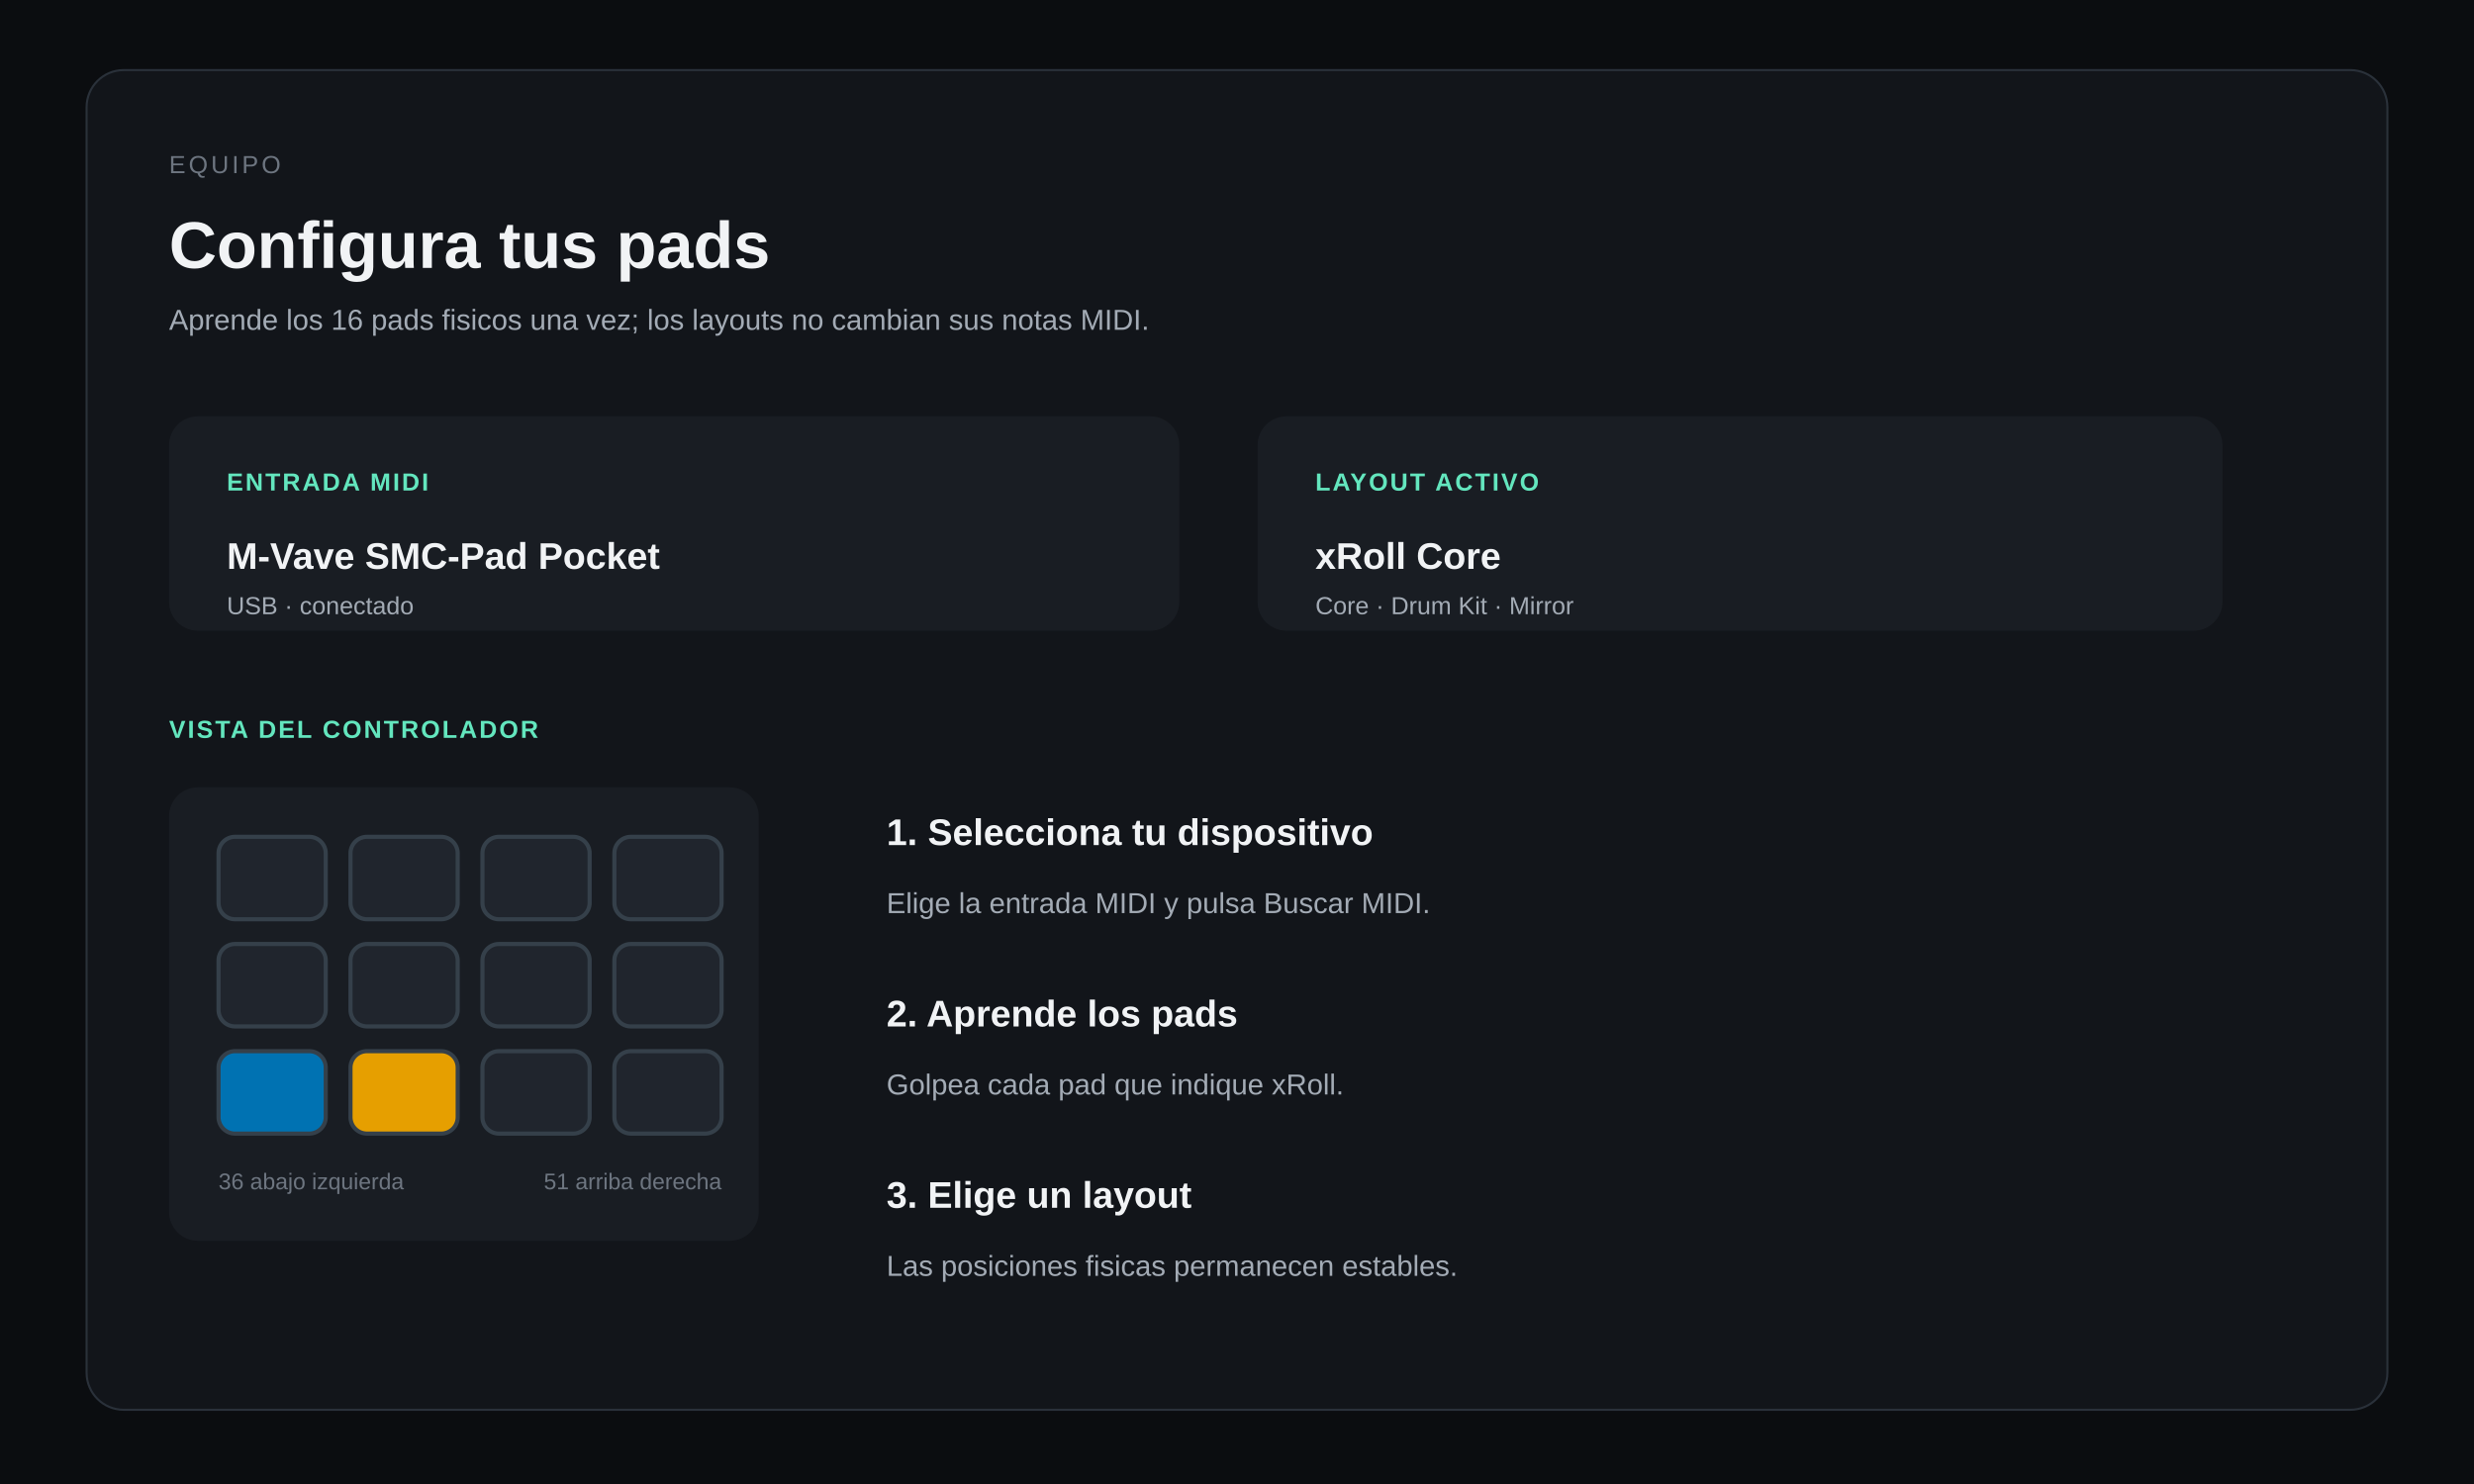
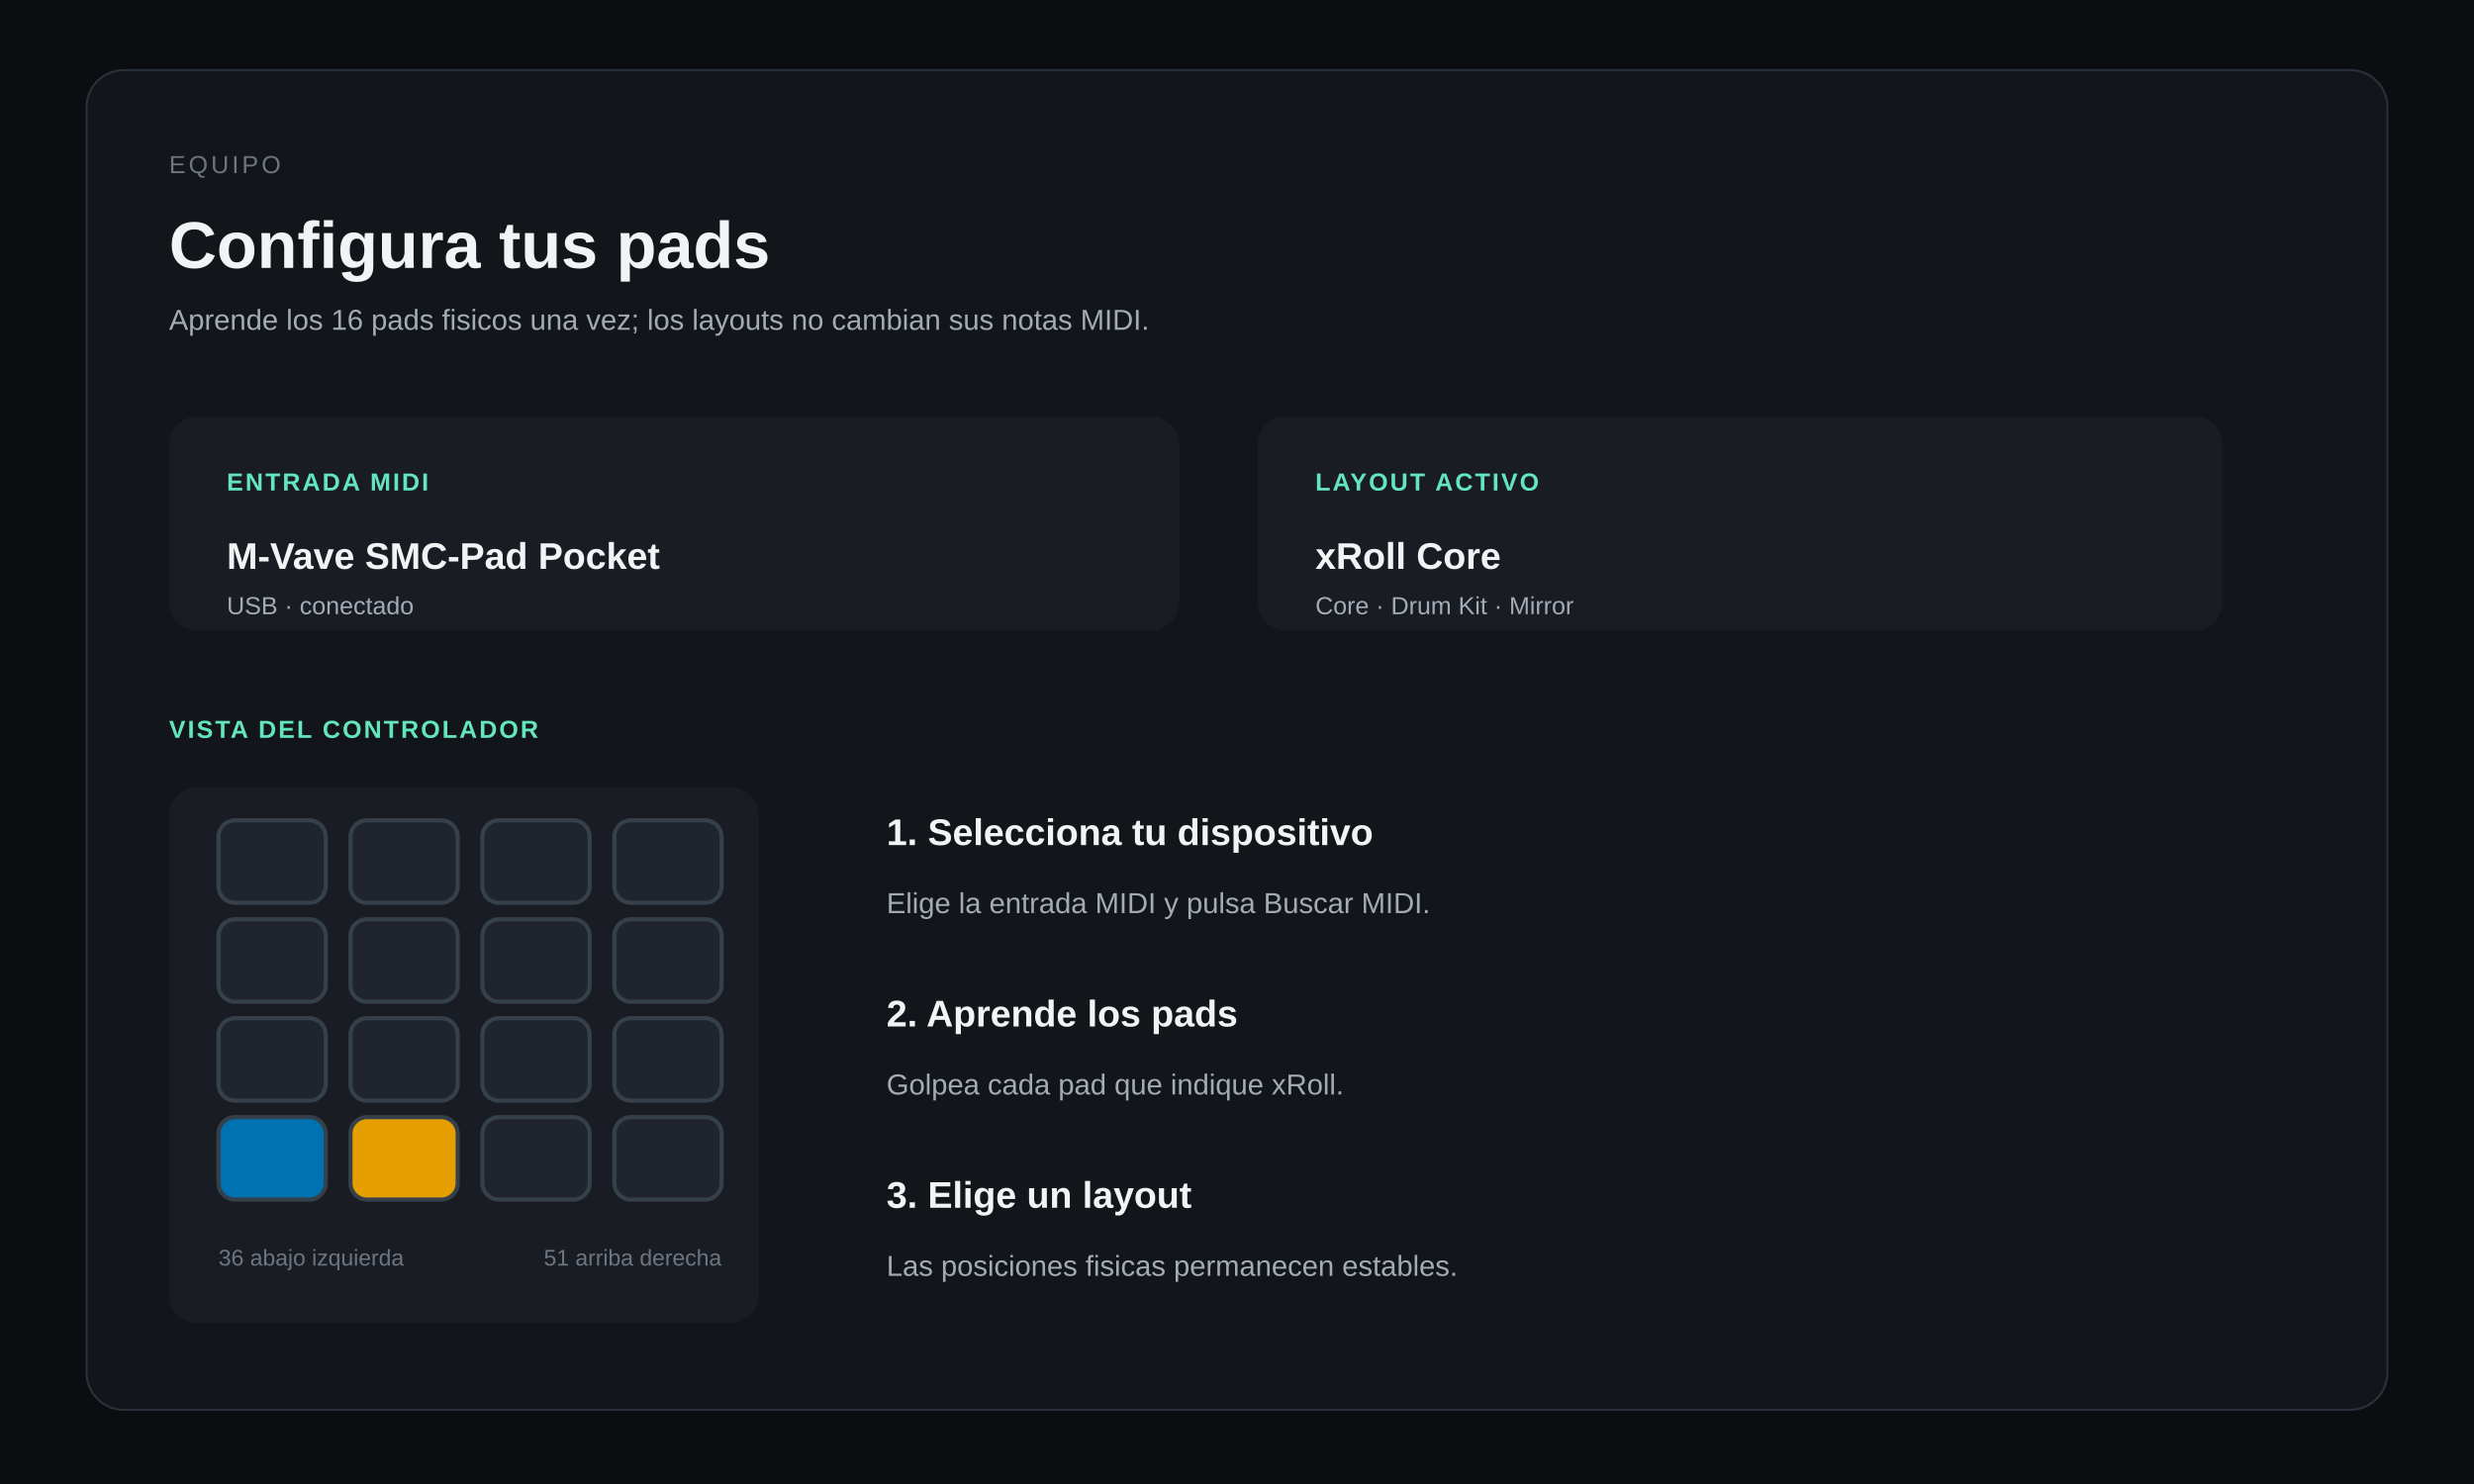
<svg xmlns="http://www.w3.org/2000/svg" viewBox="0 0 1200 720" role="img" aria-labelledby="title desc">
  <rect width="1200" height="720" fill="#0b0d10" />
  <rect x="42" y="34" width="1116" height="650" rx="18" fill="#12151a" stroke="#2a313a" />
  <text x="82" y="84" fill="#6d7580" font-family="Arial,sans-serif" font-size="12" letter-spacing="1.5">EQUIPO</text>
  <text x="82" y="130" fill="#f1f3f5" font-family="Arial,sans-serif" font-size="32" font-weight="700">Configura tus pads</text>
  <text x="82" y="160" fill="#a3abb5" font-family="Arial,sans-serif" font-size="14">Aprende los 16 pads fisicos una vez; los layouts no cambian sus notas MIDI.</text>
  <rect x="82" y="202" width="490" height="104" rx="14" fill="#191d23" />
  <text x="110" y="238" fill="#63e6be" font-family="Arial,sans-serif" font-size="12" font-weight="700" letter-spacing="1">ENTRADA MIDI</text>
  <text x="110" y="276" fill="#f1f3f5" font-family="Arial,sans-serif" font-size="18" font-weight="700">M-Vave SMC-Pad Pocket</text>
  <text x="110" y="298" fill="#a3abb5" font-family="Arial,sans-serif" font-size="12">USB  ·  conectado</text>
  <rect x="610" y="202" width="468" height="104" rx="14" fill="#191d23" />
  <text x="638" y="238" fill="#63e6be" font-family="Arial,sans-serif" font-size="12" font-weight="700" letter-spacing="1">LAYOUT ACTIVO</text>
  <text x="638" y="276" fill="#f1f3f5" font-family="Arial,sans-serif" font-size="18" font-weight="700">xRoll Core</text>
  <text x="638" y="298" fill="#a3abb5" font-family="Arial,sans-serif" font-size="12">Core  ·  Drum Kit  ·  Mirror</text>
  <text x="82" y="358" fill="#63e6be" font-family="Arial,sans-serif" font-size="12" font-weight="700" letter-spacing="1">VISTA DEL CONTROLADOR</text>
  <g transform="translate(82 382)">
-     <rect width="286" height="220" rx="14" fill="#191d23" />
+     <rect width="286" height="260" rx="14" fill="#191d23" />
    <g stroke="#35404a" stroke-width="2">
-       <rect x="24" y="24" width="52" height="40" rx="8" fill="#20252d" />
-       <rect x="88" y="24" width="52" height="40" rx="8" fill="#20252d" />
-       <rect x="152" y="24" width="52" height="40" rx="8" fill="#20252d" />
-       <rect x="216" y="24" width="52" height="40" rx="8" fill="#20252d" />
-       <rect x="24" y="76" width="52" height="40" rx="8" fill="#20252d" />
-       <rect x="88" y="76" width="52" height="40" rx="8" fill="#20252d" />
-       <rect x="152" y="76" width="52" height="40" rx="8" fill="#20252d" />
-       <rect x="216" y="76" width="52" height="40" rx="8" fill="#20252d" />
-       <rect x="24" y="128" width="52" height="40" rx="8" fill="#0072b2" />
-       <rect x="88" y="128" width="52" height="40" rx="8" fill="#e69f00" />
-       <rect x="152" y="128" width="52" height="40" rx="8" fill="#20252d" />
-       <rect x="216" y="128" width="52" height="40" rx="8" fill="#20252d" />
+       <rect x="24" y="16" width="52" height="40" rx="8" fill="#20252d" />
+       <rect x="88" y="16" width="52" height="40" rx="8" fill="#20252d" />
+       <rect x="152" y="16" width="52" height="40" rx="8" fill="#20252d" />
+       <rect x="216" y="16" width="52" height="40" rx="8" fill="#20252d" />
+       <rect x="24" y="64" width="52" height="40" rx="8" fill="#20252d" />
+       <rect x="88" y="64" width="52" height="40" rx="8" fill="#20252d" />
+       <rect x="152" y="64" width="52" height="40" rx="8" fill="#20252d" />
+       <rect x="216" y="64" width="52" height="40" rx="8" fill="#20252d" />
+       <rect x="24" y="112" width="52" height="40" rx="8" fill="#20252d" />
+       <rect x="88" y="112" width="52" height="40" rx="8" fill="#20252d" />
+       <rect x="152" y="112" width="52" height="40" rx="8" fill="#20252d" />
+       <rect x="216" y="112" width="52" height="40" rx="8" fill="#20252d" />
+       <rect x="24" y="160" width="52" height="40" rx="8" fill="#0072b2" />
+       <rect x="88" y="160" width="52" height="40" rx="8" fill="#e69f00" />
+       <rect x="152" y="160" width="52" height="40" rx="8" fill="#20252d" />
+       <rect x="216" y="160" width="52" height="40" rx="8" fill="#20252d" />
    </g>
-     <text x="24" y="195" fill="#6d7580" font-family="Arial,sans-serif" font-size="11">36 abajo izquierda</text>
-     <text x="268" y="195" text-anchor="end" fill="#6d7580" font-family="Arial,sans-serif" font-size="11">51 arriba derecha</text>
+     <text x="24" y="232" fill="#6d7580" font-family="Arial,sans-serif" font-size="11">36 abajo izquierda</text>
+     <text x="268" y="232" text-anchor="end" fill="#6d7580" font-family="Arial,sans-serif" font-size="11">51 arriba derecha</text>
  </g>
  <g font-family="Arial,sans-serif">
    <text x="430" y="410" fill="#f1f3f5" font-size="18" font-weight="700">1. Selecciona tu dispositivo</text>
    <text x="430" y="443" fill="#a3abb5" font-size="14">Elige la entrada MIDI y pulsa Buscar MIDI.</text>
    <text x="430" y="498" fill="#f1f3f5" font-size="18" font-weight="700">2. Aprende los pads</text>
    <text x="430" y="531" fill="#a3abb5" font-size="14">Golpea cada pad que indique xRoll.</text>
    <text x="430" y="586" fill="#f1f3f5" font-size="18" font-weight="700">3. Elige un layout</text>
    <text x="430" y="619" fill="#a3abb5" font-size="14">Las posiciones fisicas permanecen estables.</text>
  </g>
</svg>
